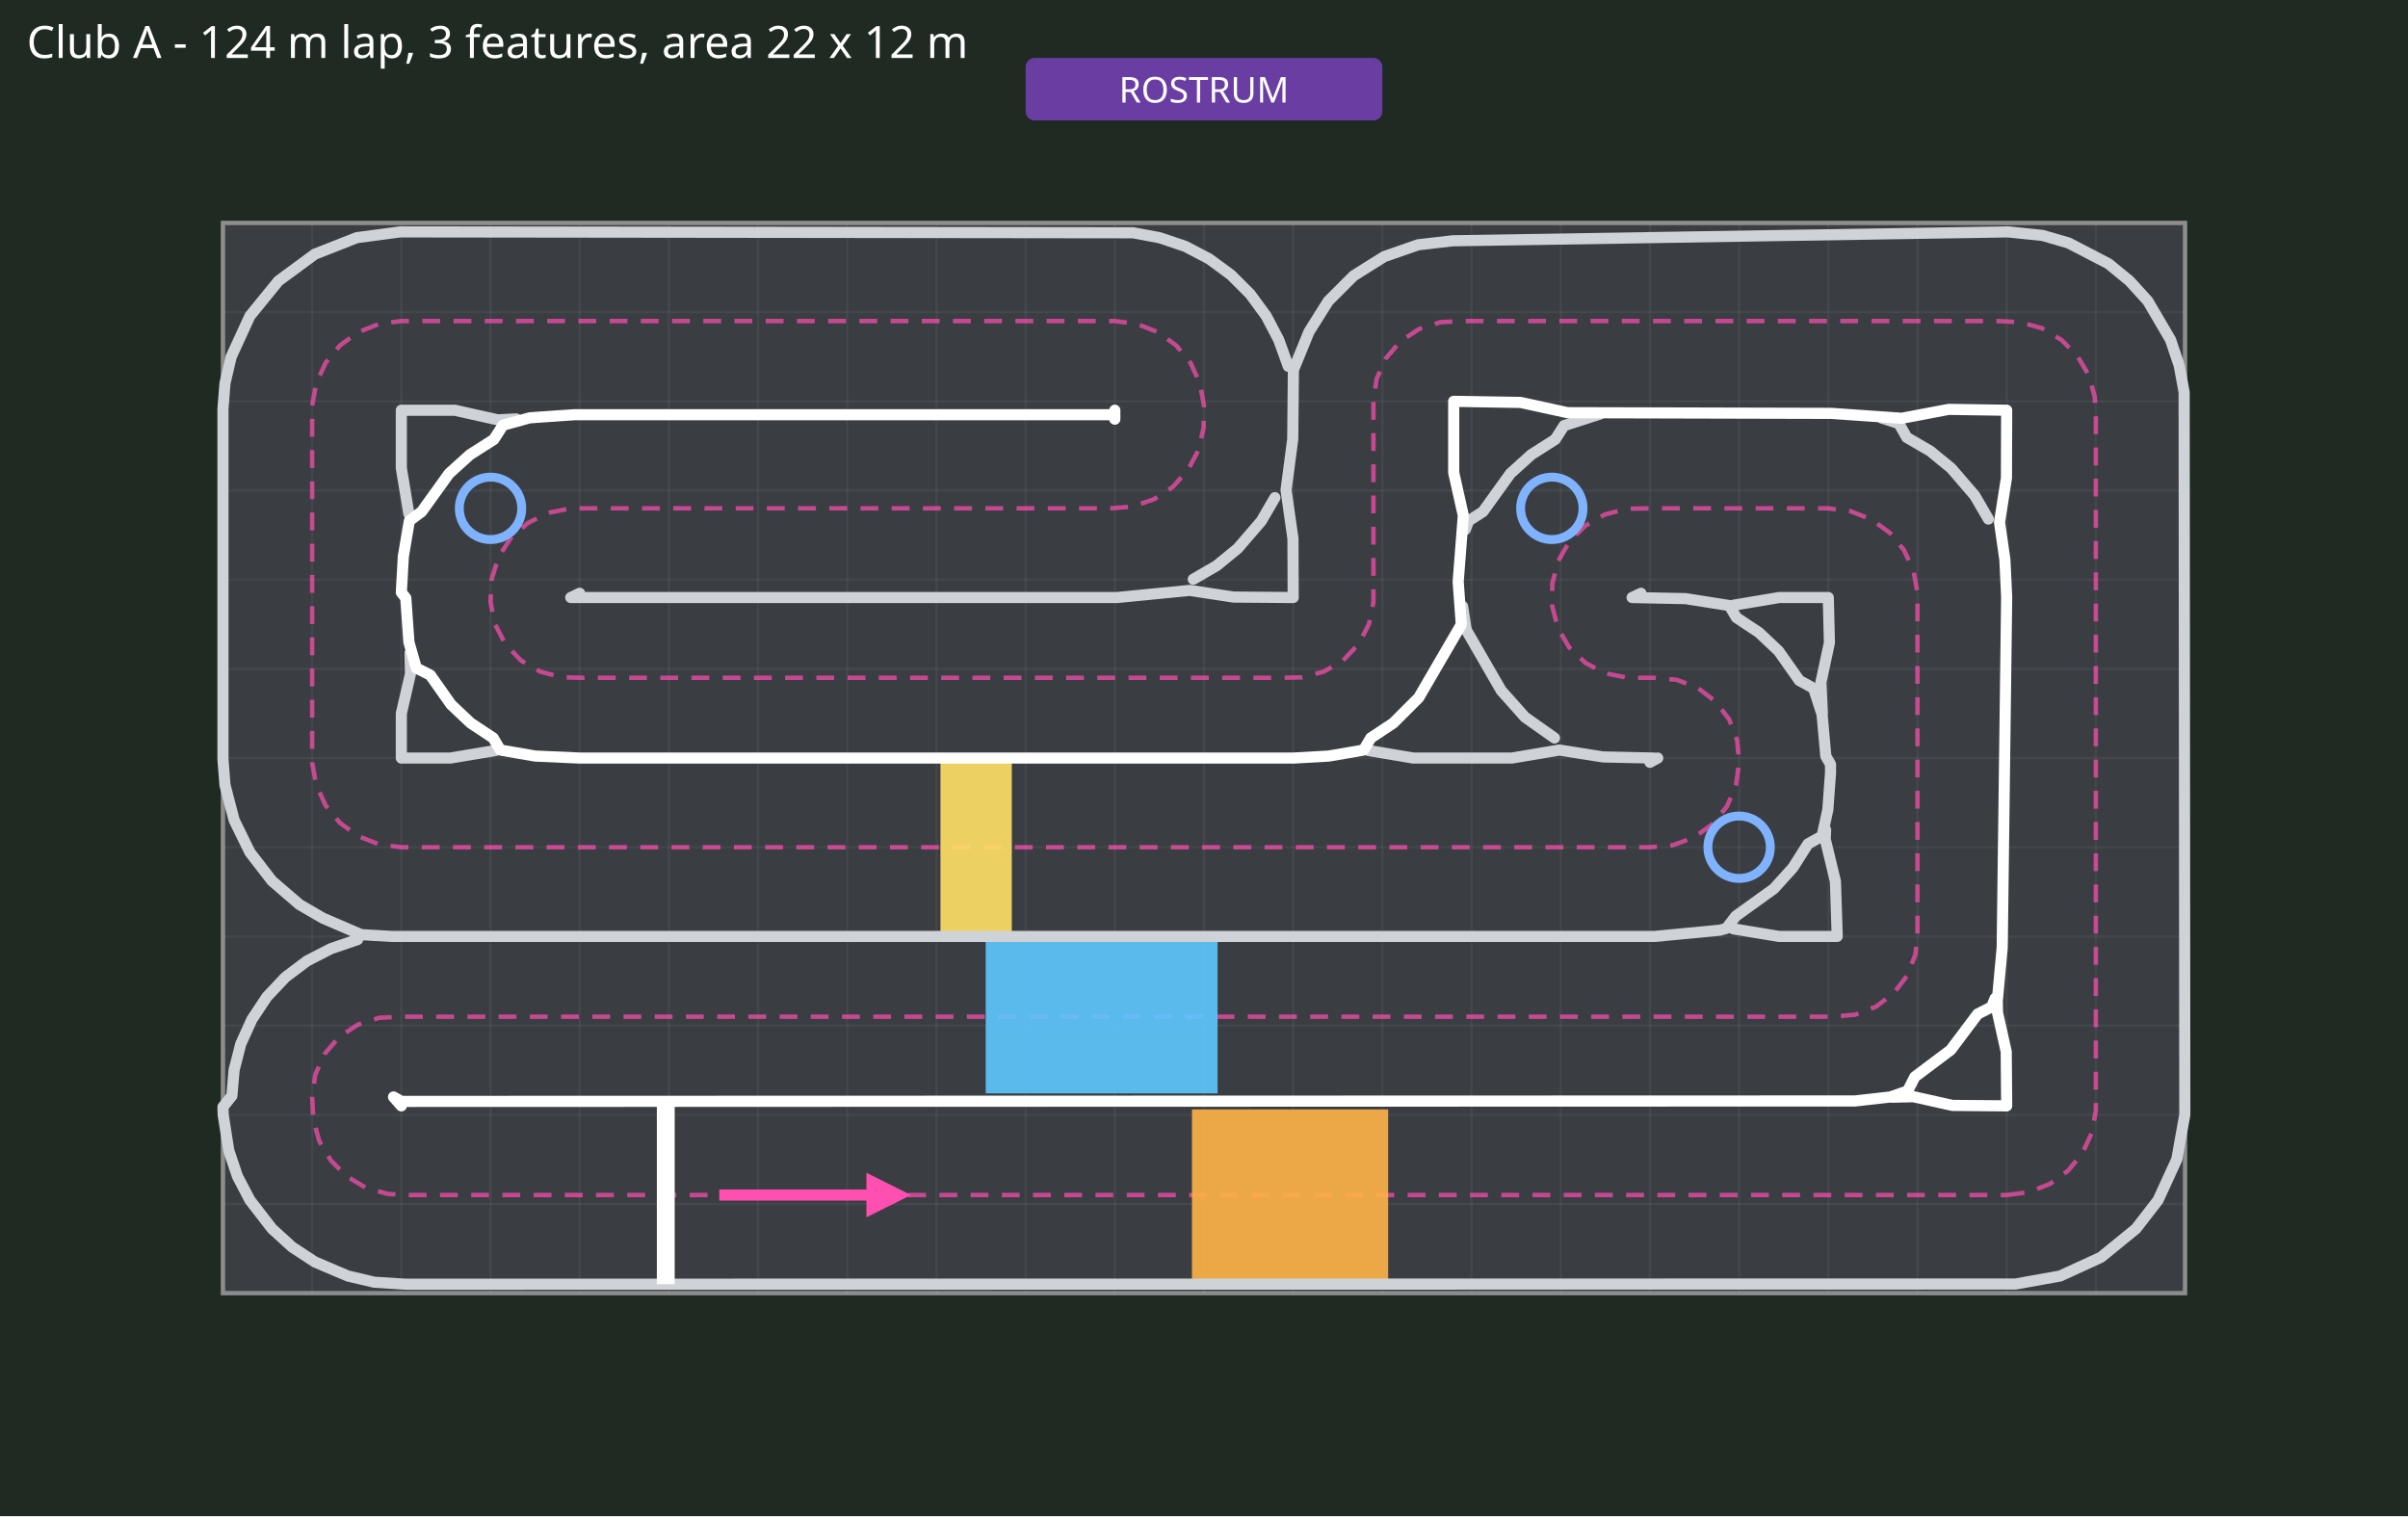
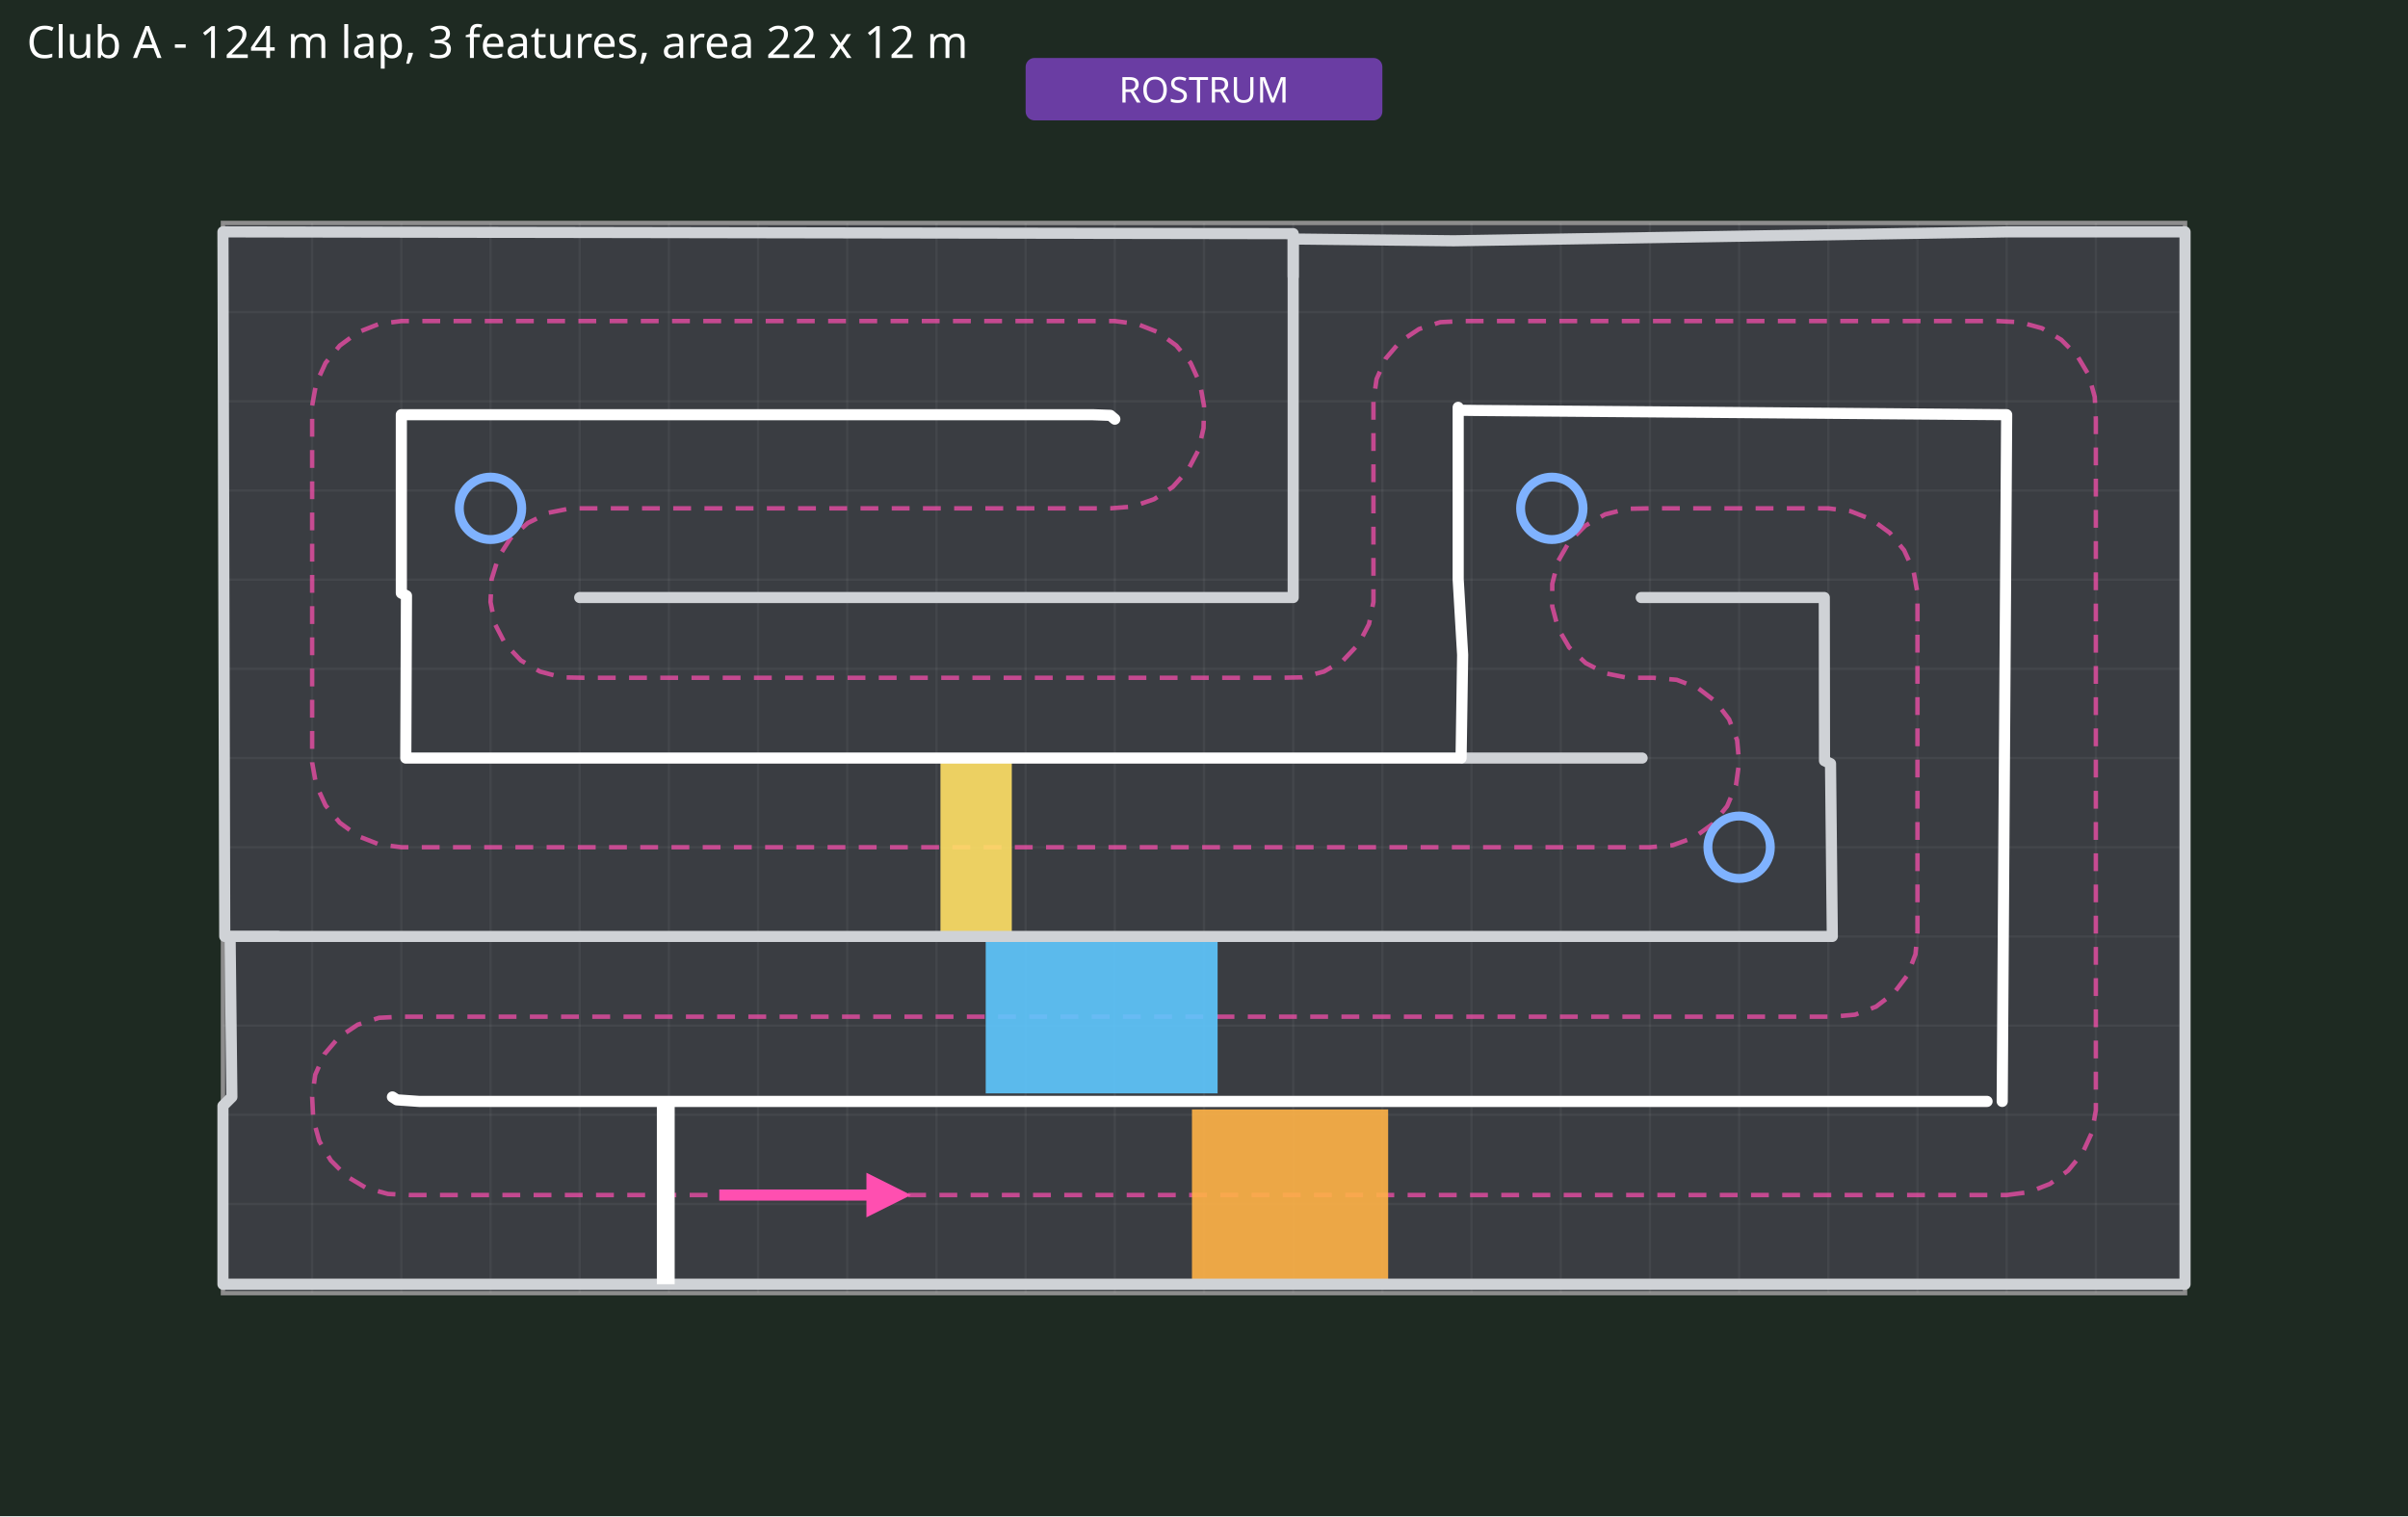
<svg xmlns="http://www.w3.org/2000/svg" width="1080" height="680" viewBox="0 0 1080 680" font-family="sans-serif">
  <defs>
    <marker id="a" viewBox="0 0 10 10" refX="5" refY="5" markerWidth="4" markerHeight="4" orient="auto">
      <path d="M0,0 L10,5 L0,10 z" fill="#ff4fb0" />
    </marker>
  </defs>
  <rect width="100%" height="100%" fill="#1e2a22" />
  <rect x="100.0" y="100.0" width="880.0" height="480.0" fill="#3a3d42" stroke="#888" stroke-width="2" />
  <line x1="100.0" y1="100.0" x2="100.0" y2="580.0" stroke="#ffffff" stroke-opacity="0.05" />
  <line x1="140.0" y1="100.0" x2="140.0" y2="580.0" stroke="#ffffff" stroke-opacity="0.05" />
  <line x1="180.0" y1="100.0" x2="180.0" y2="580.0" stroke="#ffffff" stroke-opacity="0.05" />
  <line x1="220.0" y1="100.0" x2="220.0" y2="580.0" stroke="#ffffff" stroke-opacity="0.05" />
  <line x1="260.0" y1="100.0" x2="260.0" y2="580.0" stroke="#ffffff" stroke-opacity="0.05" />
  <line x1="300.0" y1="100.0" x2="300.0" y2="580.0" stroke="#ffffff" stroke-opacity="0.05" />
  <line x1="340.0" y1="100.0" x2="340.0" y2="580.0" stroke="#ffffff" stroke-opacity="0.05" />
  <line x1="380.0" y1="100.0" x2="380.0" y2="580.0" stroke="#ffffff" stroke-opacity="0.05" />
  <line x1="420.0" y1="100.0" x2="420.0" y2="580.0" stroke="#ffffff" stroke-opacity="0.05" />
  <line x1="460.0" y1="100.0" x2="460.0" y2="580.0" stroke="#ffffff" stroke-opacity="0.05" />
  <line x1="500.0" y1="100.0" x2="500.0" y2="580.0" stroke="#ffffff" stroke-opacity="0.05" />
  <line x1="540.0" y1="100.0" x2="540.0" y2="580.0" stroke="#ffffff" stroke-opacity="0.05" />
  <line x1="580.0" y1="100.0" x2="580.0" y2="580.0" stroke="#ffffff" stroke-opacity="0.05" />
  <line x1="620.0" y1="100.0" x2="620.0" y2="580.0" stroke="#ffffff" stroke-opacity="0.05" />
  <line x1="660.0" y1="100.0" x2="660.0" y2="580.0" stroke="#ffffff" stroke-opacity="0.05" />
  <line x1="700.0" y1="100.0" x2="700.0" y2="580.0" stroke="#ffffff" stroke-opacity="0.05" />
  <line x1="740.0" y1="100.0" x2="740.0" y2="580.0" stroke="#ffffff" stroke-opacity="0.05" />
  <line x1="780.0" y1="100.0" x2="780.0" y2="580.0" stroke="#ffffff" stroke-opacity="0.05" />
  <line x1="820.0" y1="100.0" x2="820.0" y2="580.0" stroke="#ffffff" stroke-opacity="0.05" />
  <line x1="860.0" y1="100.0" x2="860.0" y2="580.0" stroke="#ffffff" stroke-opacity="0.05" />
  <line x1="900.0" y1="100.0" x2="900.0" y2="580.0" stroke="#ffffff" stroke-opacity="0.05" />
  <line x1="940.0" y1="100.0" x2="940.0" y2="580.0" stroke="#ffffff" stroke-opacity="0.05" />
  <line x1="980.0" y1="100.0" x2="980.0" y2="580.0" stroke="#ffffff" stroke-opacity="0.05" />
  <line x1="100.0" y1="580.0" x2="980.0" y2="580.0" stroke="#ffffff" stroke-opacity="0.05" />
  <line x1="100.0" y1="540.0" x2="980.0" y2="540.0" stroke="#ffffff" stroke-opacity="0.05" />
  <line x1="100.0" y1="500.0" x2="980.0" y2="500.0" stroke="#ffffff" stroke-opacity="0.05" />
  <line x1="100.0" y1="460.0" x2="980.0" y2="460.0" stroke="#ffffff" stroke-opacity="0.05" />
  <line x1="100.0" y1="420.0" x2="980.0" y2="420.0" stroke="#ffffff" stroke-opacity="0.05" />
  <line x1="100.0" y1="380.0" x2="980.0" y2="380.0" stroke="#ffffff" stroke-opacity="0.05" />
  <line x1="100.0" y1="340.0" x2="980.0" y2="340.0" stroke="#ffffff" stroke-opacity="0.05" />
  <line x1="100.0" y1="300.0" x2="980.0" y2="300.0" stroke="#ffffff" stroke-opacity="0.05" />
  <line x1="100.0" y1="260.0" x2="980.0" y2="260.0" stroke="#ffffff" stroke-opacity="0.05" />
  <line x1="100.0" y1="220.0" x2="980.0" y2="220.0" stroke="#ffffff" stroke-opacity="0.05" />
  <line x1="100.0" y1="180.0" x2="980.0" y2="180.0" stroke="#ffffff" stroke-opacity="0.05" />
  <line x1="100.0" y1="140.0" x2="980.0" y2="140.0" stroke="#ffffff" stroke-opacity="0.05" />
  <line x1="100.0" y1="100.0" x2="980.0" y2="100.0" stroke="#ffffff" stroke-opacity="0.05" />
  <polygon points="900.0,536.0 910.0,534.7 919.4,531.0 927.6,525.0 934.0,517.2 938.2,508.0 940.0,498.0 940.0,488.0 940.0,478.0 940.0,468.0 940.0,458.0 940.0,448.0 940.0,438.0 940.0,428.0 940.0,418.0 940.0,408.0 940.0,398.0 940.0,388.0 940.0,378.0 940.0,368.0 940.0,358.0 940.0,348.0 940.0,338.0 940.0,328.0 940.0,318.0 940.0,308.0 940.0,298.0 940.0,288.0 940.0,278.0 940.0,268.0 940.0,258.0 940.0,248.0 940.0,238.0 940.0,228.0 940.0,218.0 940.0,208.0 940.0,198.0 940.0,188.0 939.5,178.0 936.8,168.2 931.6,159.5 924.5,152.4 915.8,147.2 906.0,144.5 896.0,144.0 886.0,144.0 876.0,144.0 866.0,144.0 856.0,144.0 846.0,144.0 836.0,144.0 826.0,144.0 816.0,144.0 806.0,144.0 796.0,144.0 786.0,144.0 776.0,144.0 766.0,144.0 756.0,144.0 746.0,144.0 736.0,144.0 726.0,144.0 716.0,144.0 706.0,144.0 696.0,144.0 686.0,144.0 676.0,144.0 666.0,144.0 656.0,144.0 646.0,144.5 636.4,147.6 628.0,153.2 621.5,160.8 617.4,170.0 616.0,180.0 616.0,190.0 616.0,200.0 616.0,210.0 616.0,220.0 616.0,230.0 616.0,240.0 616.0,250.0 616.0,260.0 616.0,270.0 614.0,279.9 609.4,288.8 602.4,296.2 593.8,301.2 584.0,303.8 574.0,304.0 563.9,304.0 553.8,304.0 543.8,304.0 533.7,304.0 523.6,304.0 513.6,304.0 503.5,304.0 493.5,304.0 483.4,304.0 473.4,304.0 463.3,304.0 453.2,304.0 443.2,304.0 433.1,304.0 423.0,304.0 413.0,304.0 402.9,304.0 392.8,304.0 382.8,304.0 372.7,304.0 362.6,304.0 352.6,304.0 342.5,304.0 332.5,304.0 322.4,304.0 312.4,304.0 302.3,304.0 292.2,304.0 282.2,304.0 272.1,304.0 262.0,304.0 252.0,303.8 242.2,301.2 233.6,296.2 226.6,288.8 222.0,279.9 220.0,270.0 220.5,259.8 223.5,250.0 229.0,241.4 236.7,234.6 245.9,230.0 256.0,228.0 266.1,228.0 276.2,228.0 286.2,228.0 296.3,228.0 306.4,228.0 316.5,228.0 326.6,228.0 336.6,228.0 346.7,228.0 356.8,228.0 366.9,228.0 377.0,228.0 387.1,228.0 397.2,228.0 407.2,228.0 417.3,228.0 427.4,228.0 437.5,228.0 447.6,228.0 457.6,228.0 467.7,228.0 477.8,228.0 487.9,228.0 498.0,228.0 508.0,227.2 517.6,223.9 526.0,218.4 532.8,210.8 537.5,201.9 539.8,192.0 540.0,182.0 538.2,172.0 534.0,162.8 527.6,155.0 519.4,149.0 510.0,145.3 500.0,144.0 490.0,144.0 480.0,144.0 470.0,144.0 460.0,144.0 450.0,144.0 440.0,144.0 430.0,144.0 420.0,144.0 410.0,144.0 400.0,144.0 390.0,144.0 380.0,144.0 370.0,144.0 360.0,144.0 350.0,144.0 340.0,144.0 330.0,144.0 320.0,144.0 310.0,144.0 300.0,144.0 290.0,144.0 280.0,144.0 270.0,144.0 260.0,144.0 250.0,144.0 240.0,144.0 230.0,144.0 220.0,144.0 210.0,144.0 200.0,144.0 190.0,144.0 180.0,144.0 170.0,145.3 160.6,149.0 152.4,155.0 146.0,162.8 141.8,172.0 140.0,182.0 140.0,192.0 140.0,202.0 140.0,212.0 140.0,222.0 140.0,232.0 140.0,242.0 140.0,252.0 140.0,262.0 140.0,272.0 140.0,282.0 140.0,292.0 140.0,302.0 140.0,312.0 140.0,322.0 140.0,332.0 140.0,342.0 141.8,352.0 146.0,361.2 152.4,369.0 160.6,375.0 170.0,378.7 180.0,380.0 190.0,380.0 200.0,380.0 210.0,380.0 220.0,380.0 230.0,380.0 240.0,380.0 250.0,380.0 260.0,380.0 270.0,380.0 280.0,380.0 290.0,380.0 300.0,380.0 310.0,380.0 320.0,380.0 330.0,380.0 340.0,380.0 350.0,380.0 360.0,380.0 370.0,380.0 380.0,380.0 390.0,380.0 400.0,380.0 410.0,380.0 420.0,380.0 430.0,380.0 440.0,380.0 450.0,380.0 460.0,380.0 470.0,380.0 480.0,380.0 490.0,380.0 500.0,380.0 510.0,380.0 520.0,380.0 530.0,380.0 540.0,380.0 550.0,380.0 560.0,380.0 570.0,380.0 580.0,380.0 590.0,380.0 600.0,380.0 610.0,380.0 620.0,380.0 630.0,380.0 640.0,380.0 650.0,380.0 660.0,380.0 670.0,380.0 680.0,380.0 690.0,380.0 700.0,380.0 710.0,380.0 720.0,380.0 730.0,380.0 740.0,380.0 750.2,379.1 759.8,375.6 768.1,369.6 774.6,361.6 778.6,352.2 780.0,342.0 779.1,332.0 775.5,322.6 769.4,314.6 761.4,308.5 752.0,304.9 741.6,304.0 730.0,304.0 720.1,302.0 711.2,297.4 703.8,290.4 698.8,281.8 696.2,272.0 696.2,261.9 698.7,251.9 703.8,243.0 711.0,235.8 719.9,230.7 729.9,228.2 740.0,228.0 750.0,228.0 760.0,228.0 770.0,228.0 780.0,228.0 790.0,228.0 800.0,228.0 810.0,228.0 820.0,228.0 830.0,229.3 839.4,233.0 847.6,239.0 854.0,246.8 858.2,256.0 860.0,266.0 860.0,276.1 860.0,286.2 860.0,296.4 860.0,306.5 860.0,316.6 860.0,326.8 860.0,336.9 860.0,347.0 860.0,357.2 860.0,367.3 860.0,377.4 860.0,387.6 860.0,397.7 860.0,407.8 860.0,418.0 859.1,428.0 855.5,437.4 849.4,445.4 841.4,451.5 832.0,455.1 822.0,456.0 812.0,456.0 801.9,456.0 791.9,456.0 781.9,456.0 771.8,456.0 761.8,456.0 751.8,456.0 741.8,456.0 731.7,456.0 721.7,456.0 711.6,456.0 701.6,456.0 691.6,456.0 681.6,456.0 671.5,456.0 661.5,456.0 651.5,456.0 641.4,456.0 631.4,456.0 621.4,456.0 611.4,456.0 601.3,456.0 591.3,456.0 581.2,456.0 571.2,456.0 561.2,456.0 551.2,456.0 541.1,456.0 531.1,456.0 521.1,456.0 511.0,456.0 501.0,456.0 491.0,456.0 481.0,456.0 470.9,456.0 460.9,456.0 450.8,456.0 440.8,456.0 430.8,456.0 420.8,456.0 410.7,456.0 400.7,456.0 390.7,456.0 380.6,456.0 370.6,456.0 360.6,456.0 350.5,456.0 340.5,456.0 330.5,456.0 320.4,456.0 310.4,456.0 300.4,456.0 290.4,456.0 280.3,456.0 270.3,456.0 260.3,456.0 250.2,456.0 240.2,456.0 230.2,456.0 220.1,456.0 210.1,456.0 200.1,456.0 190.0,456.0 180.0,456.0 170.0,456.5 160.4,459.6 152.0,465.2 145.5,472.8 141.4,482.0 140.0,492.0 140.5,502.0 143.2,511.8 148.4,520.5 155.5,527.6 164.2,532.8 174.0,535.5 184.0,536.0 194.0,536.0 204.0,536.0 214.0,536.0 224.0,536.0 234.0,536.0 244.0,536.0 254.0,536.0 264.0,536.0 274.0,536.0 284.0,536.0 294.0,536.0 304.0,536.0 314.0,536.0 324.0,536.0 334.0,536.0 344.0,536.0 354.0,536.0 364.0,536.0 374.0,536.0 384.0,536.0 394.0,536.0 404.0,536.0 414.0,536.0 424.0,536.0 434.0,536.0 444.0,536.0 454.0,536.0 464.0,536.0 474.0,536.0 484.0,536.0 494.0,536.0 504.0,536.0 514.0,536.0 524.0,536.0 534.0,536.0 544.0,536.0 554.0,536.0 564.0,536.0 574.0,536.0 584.0,536.0 594.0,536.0 604.0,536.0 614.0,536.0 624.0,536.0 634.0,536.0 644.0,536.0 654.0,536.0 664.0,536.0 674.0,536.0 684.0,536.0 694.0,536.0 704.0,536.0 714.0,536.0 724.0,536.0 734.0,536.0 744.0,536.0 754.0,536.0 764.0,536.0 774.0,536.0 784.0,536.0 794.0,536.0 804.0,536.0 814.0,536.0 824.0,536.0 834.0,536.0 844.0,536.0 854.0,536.0 864.0,536.0 874.0,536.0 884.0,536.0 894.0,536.0" fill="none" stroke="#ff4fb0" stroke-width="2" stroke-dasharray="8 6" opacity="0.7" />
  <polygon points="622.6,497.6 622.6,574.4 534.6,574.4 534.6,497.6" fill="#ffb347" opacity="0.9" />
  <polygon points="442.1,490.4 442.1,421.6 546.1,421.6 546.1,490.4" fill="#5ec8ff" opacity="0.9" />
  <polygon points="453.8,341.6 453.8,418.4 421.8,418.4 421.8,341.6" fill="#ffe066" opacity="0.9" />
-   <polyline points="535.2,259.8 545.7,253.7 555.1,246.0 565.7,233.7 571.8,223.2" fill="none" stroke="#cfd2d6" stroke-width="5" stroke-linejoin="round" stroke-linecap="round" />
-   <polyline points="577.8,164.3 573.5,152.4 567.9,141.7 560.7,131.9 552.1,123.3 542.3,116.1 531.6,110.5 520.0,106.6 508.1,104.4 179.5,104.0 160.0,106.6 141.2,114.0 124.9,126.0 112.1,141.7 103.7,160.0 100.9,171.9 100.0,183.5 100.0,340.5 100.9,352.1 105.0,367.8 112.1,382.3 122.0,395.1 134.3,405.7 144.8,411.8 162.0,419.2 175.7,420.0 742.2,420.0 771.4,417.2 774.3,416.4 778.5,410.9 795.6,398.6 804.1,389.2 810.9,378.5 817.2,375.0 819.8,363.1 821.0,346.6 821.0,342.8 818.9,339.2 817.2,320.4 813.4,308.7 807.0,305.2 797.7,292.0 788.9,283.7 778.8,277.0 775.6,271.6 756.0,268.5 732.0,268.0 736.0,266.1 734.1,268.0" fill="none" stroke="#cfd2d6" stroke-width="5" stroke-linejoin="round" stroke-linecap="round" />
-   <polyline points="777.7,271.4 798.0,268.0 820.0,268.0 820.5,288.3 816.7,306.0 817.3,319.4" fill="none" stroke="#cfd2d6" stroke-width="5" stroke-linejoin="round" stroke-linecap="round" />
-   <polyline points="818.8,372.2 818.6,376.3 823.2,395.3 824.0,420.0 797.9,420.0 777.4,416.6" fill="none" stroke="#cfd2d6" stroke-width="5" stroke-linejoin="round" stroke-linecap="round" />
-   <polyline points="160.4,421.4 148.4,425.5 137.7,431.0 128.0,438.3 119.7,447.1 113.0,457.2 108.0,468.2 105.0,479.9 104.0,491.5 100.0,496.5 100.1,500.0 102.6,516.0 106.5,527.6 112.1,538.3 122.0,551.1 131.0,559.3 141.2,566.0 156.0,572.3 167.9,575.1 182.0,576.0 904.0,575.9 924.0,572.3 942.3,563.9 958.0,551.1 967.9,538.3 976.3,520.0 979.9,500.0 979.6,175.9 977.4,164.0 973.5,152.4 963.3,135.0 955.1,126.0 945.7,118.3 927.8,109.0 916.1,105.6 900.5,104.0 651.5,108.0 636.0,109.8 620.8,115.1 607.1,123.7 595.7,135.1 587.1,148.8 580.1,165.9 579.8,197.0 576.8,219.8 579.9,241.6 580.0,268.0 553.3,267.8 533.6,264.8 501.0,268.0 256.0,268.0 260.0,266.1 258.2,268.0" fill="none" stroke="#cfd2d6" stroke-width="5" stroke-linejoin="round" stroke-linecap="round" />
-   <polyline points="231.5,187.9 223.2,188.3 204.0,184.0 180.0,184.0 180.0,210.0 183.4,230.5" fill="none" stroke="#cfd2d6" stroke-width="5" stroke-linejoin="round" stroke-linecap="round" />
-   <polyline points="183.9,292.9 184.1,302.2 180.0,320.0 180.0,340.0 202.0,340.0 222.3,336.6" fill="none" stroke="#cfd2d6" stroke-width="5" stroke-linejoin="round" stroke-linecap="round" />
-   <polyline points="613.7,336.6 633.9,340.0 678.1,340.0 699.4,336.4 719.0,339.5 741.9,340.0 740.0,341.9 743.5,340.0" fill="none" stroke="#cfd2d6" stroke-width="5" stroke-linejoin="round" stroke-linecap="round" />
-   <polyline points="697.2,331.0 684.0,321.7 673.3,309.7 657.6,282.5 656.0,272.0" fill="none" stroke="#cfd2d6" stroke-width="5" stroke-linejoin="round" stroke-linecap="round" />
-   <polyline points="657.2,237.5 658.7,233.6 665.1,229.5 677.4,212.4 686.8,203.9 697.5,197.1 701.5,190.9 717.6,185.7" fill="none" stroke="#cfd2d6" stroke-width="5" stroke-linejoin="round" stroke-linecap="round" />
-   <polyline points="844.0,187.5 851.7,190.0 855.2,196.2 865.7,202.3 875.1,210.0 885.7,222.3 891.8,232.8" fill="none" stroke="#cfd2d6" stroke-width="5" stroke-linejoin="round" stroke-linecap="round" />
-   <polyline points="894.8,447.8 893.3,451.6 887.0,454.8 874.9,470.9 858.8,483.0 855.6,489.3 847.9,492.0 832.0,493.8 180.0,494.0 176.5,492.0 180.0,496.0" fill="none" stroke="#ffffff" stroke-width="5" stroke-linejoin="round" stroke-linecap="round" />
-   <polyline points="848.9,492.1 858.2,491.9 875.7,495.8 900.0,496.0 899.8,471.7 895.9,454.2 895.8,448.9 898.0,425.0 900.0,267.8 899.2,251.0 896.8,234.2 899.9,214.4 900.0,184.0 874.0,183.6 853.0,187.6 821.2,185.4 703.1,185.1 682.0,180.5 652.0,180.0 652.0,212.0 656.3,231.2 654.0,260.9 655.4,280.1 636.3,312.9 624.9,324.3 614.8,331.0 611.6,336.4 596.0,339.1 580.2,340.0 260.0,340.0 240.0,339.1 224.4,336.4 221.2,331.0 211.1,324.3 202.3,316.0 193.0,302.8 186.7,299.6 183.4,288.0 182.0,268.2 180.0,265.7 180.9,249.6 183.6,233.6 189.1,229.5 201.4,212.4 210.8,203.9 221.5,197.1 225.6,190.7 237.6,187.4 257.7,186.0 499.5,186.0 500.0,188.0 500.0,184.0" fill="none" stroke="#ffffff" stroke-width="5" stroke-linejoin="round" stroke-linecap="round" />
+   <polyline points="580.0,124.0 580.0,104.8 100.0,104.0 100.8,420.0 821.8,420.0 821.0,342.5 818.3,341.2 818.2,268.0 736.1,268.0" fill="none" stroke="#cfd2d6" stroke-width="5" stroke-linejoin="round" stroke-linecap="round" />
+   <polyline points="124.6,420.0 103.2,420.0 104.0,492.0 100.0,496.0 100.0,576.0 980.0,576.0 980.0,104.0 900.0,104.0 652.0,108.0 580.0,107.2 580.0,268.0 260.0,268.0" fill="none" stroke="#cfd2d6" stroke-width="5" stroke-linejoin="round" stroke-linecap="round" />
+   <polyline points="656.2,340.0 736.5,340.0" fill="none" stroke="#cfd2d6" stroke-width="5" stroke-linejoin="round" stroke-linecap="round" />
+   <polyline points="891.2,494.0 188.0,494.0 178.0,493.3 176.0,492.0" fill="none" stroke="#ffffff" stroke-width="5" stroke-linejoin="round" stroke-linecap="round" />
+   <polyline points="898.0,494.0 900.0,186.0 662.1,184.1 654.5,184.0 654.0,182.7 654.0,259.9 656.0,293.7 655.3,340.0 182.0,340.0 182.3,267.2 180.0,266.0 180.0,186.0 489.9,186.0 498.0,186.3 500.0,188.0" fill="none" stroke="#ffffff" stroke-width="5" stroke-linejoin="round" stroke-linecap="round" />
  <line x1="298.6" y1="496.0" x2="298.6" y2="576.0" stroke="#ffffff" stroke-width="8" />
  <line x1="322.6" y1="536.0" x2="398.6" y2="536.0" stroke="#ff4fb0" stroke-width="5" marker-end="url(#a)" />
  <circle cx="220.0" cy="228.0" r="14" fill="none" stroke="#7fb2ff" stroke-width="4" />
  <circle cx="780.0" cy="380.0" r="14" fill="none" stroke="#7fb2ff" stroke-width="4" />
  <circle cx="696.0" cy="228.0" r="14" fill="none" stroke="#7fb2ff" stroke-width="4" />
  <rect x="460.0" y="26.0" width="160" height="28" rx="4" fill="#6a3da3" />
  <text x="540.0" y="46.0" fill="#fff" font-size="16" text-anchor="middle">ROSTRUM</text>
  <text x="12" y="26" fill="#fff" font-size="20">Club A  -  124 m lap, 3 features, area 22 x 12 m</text>
</svg>
